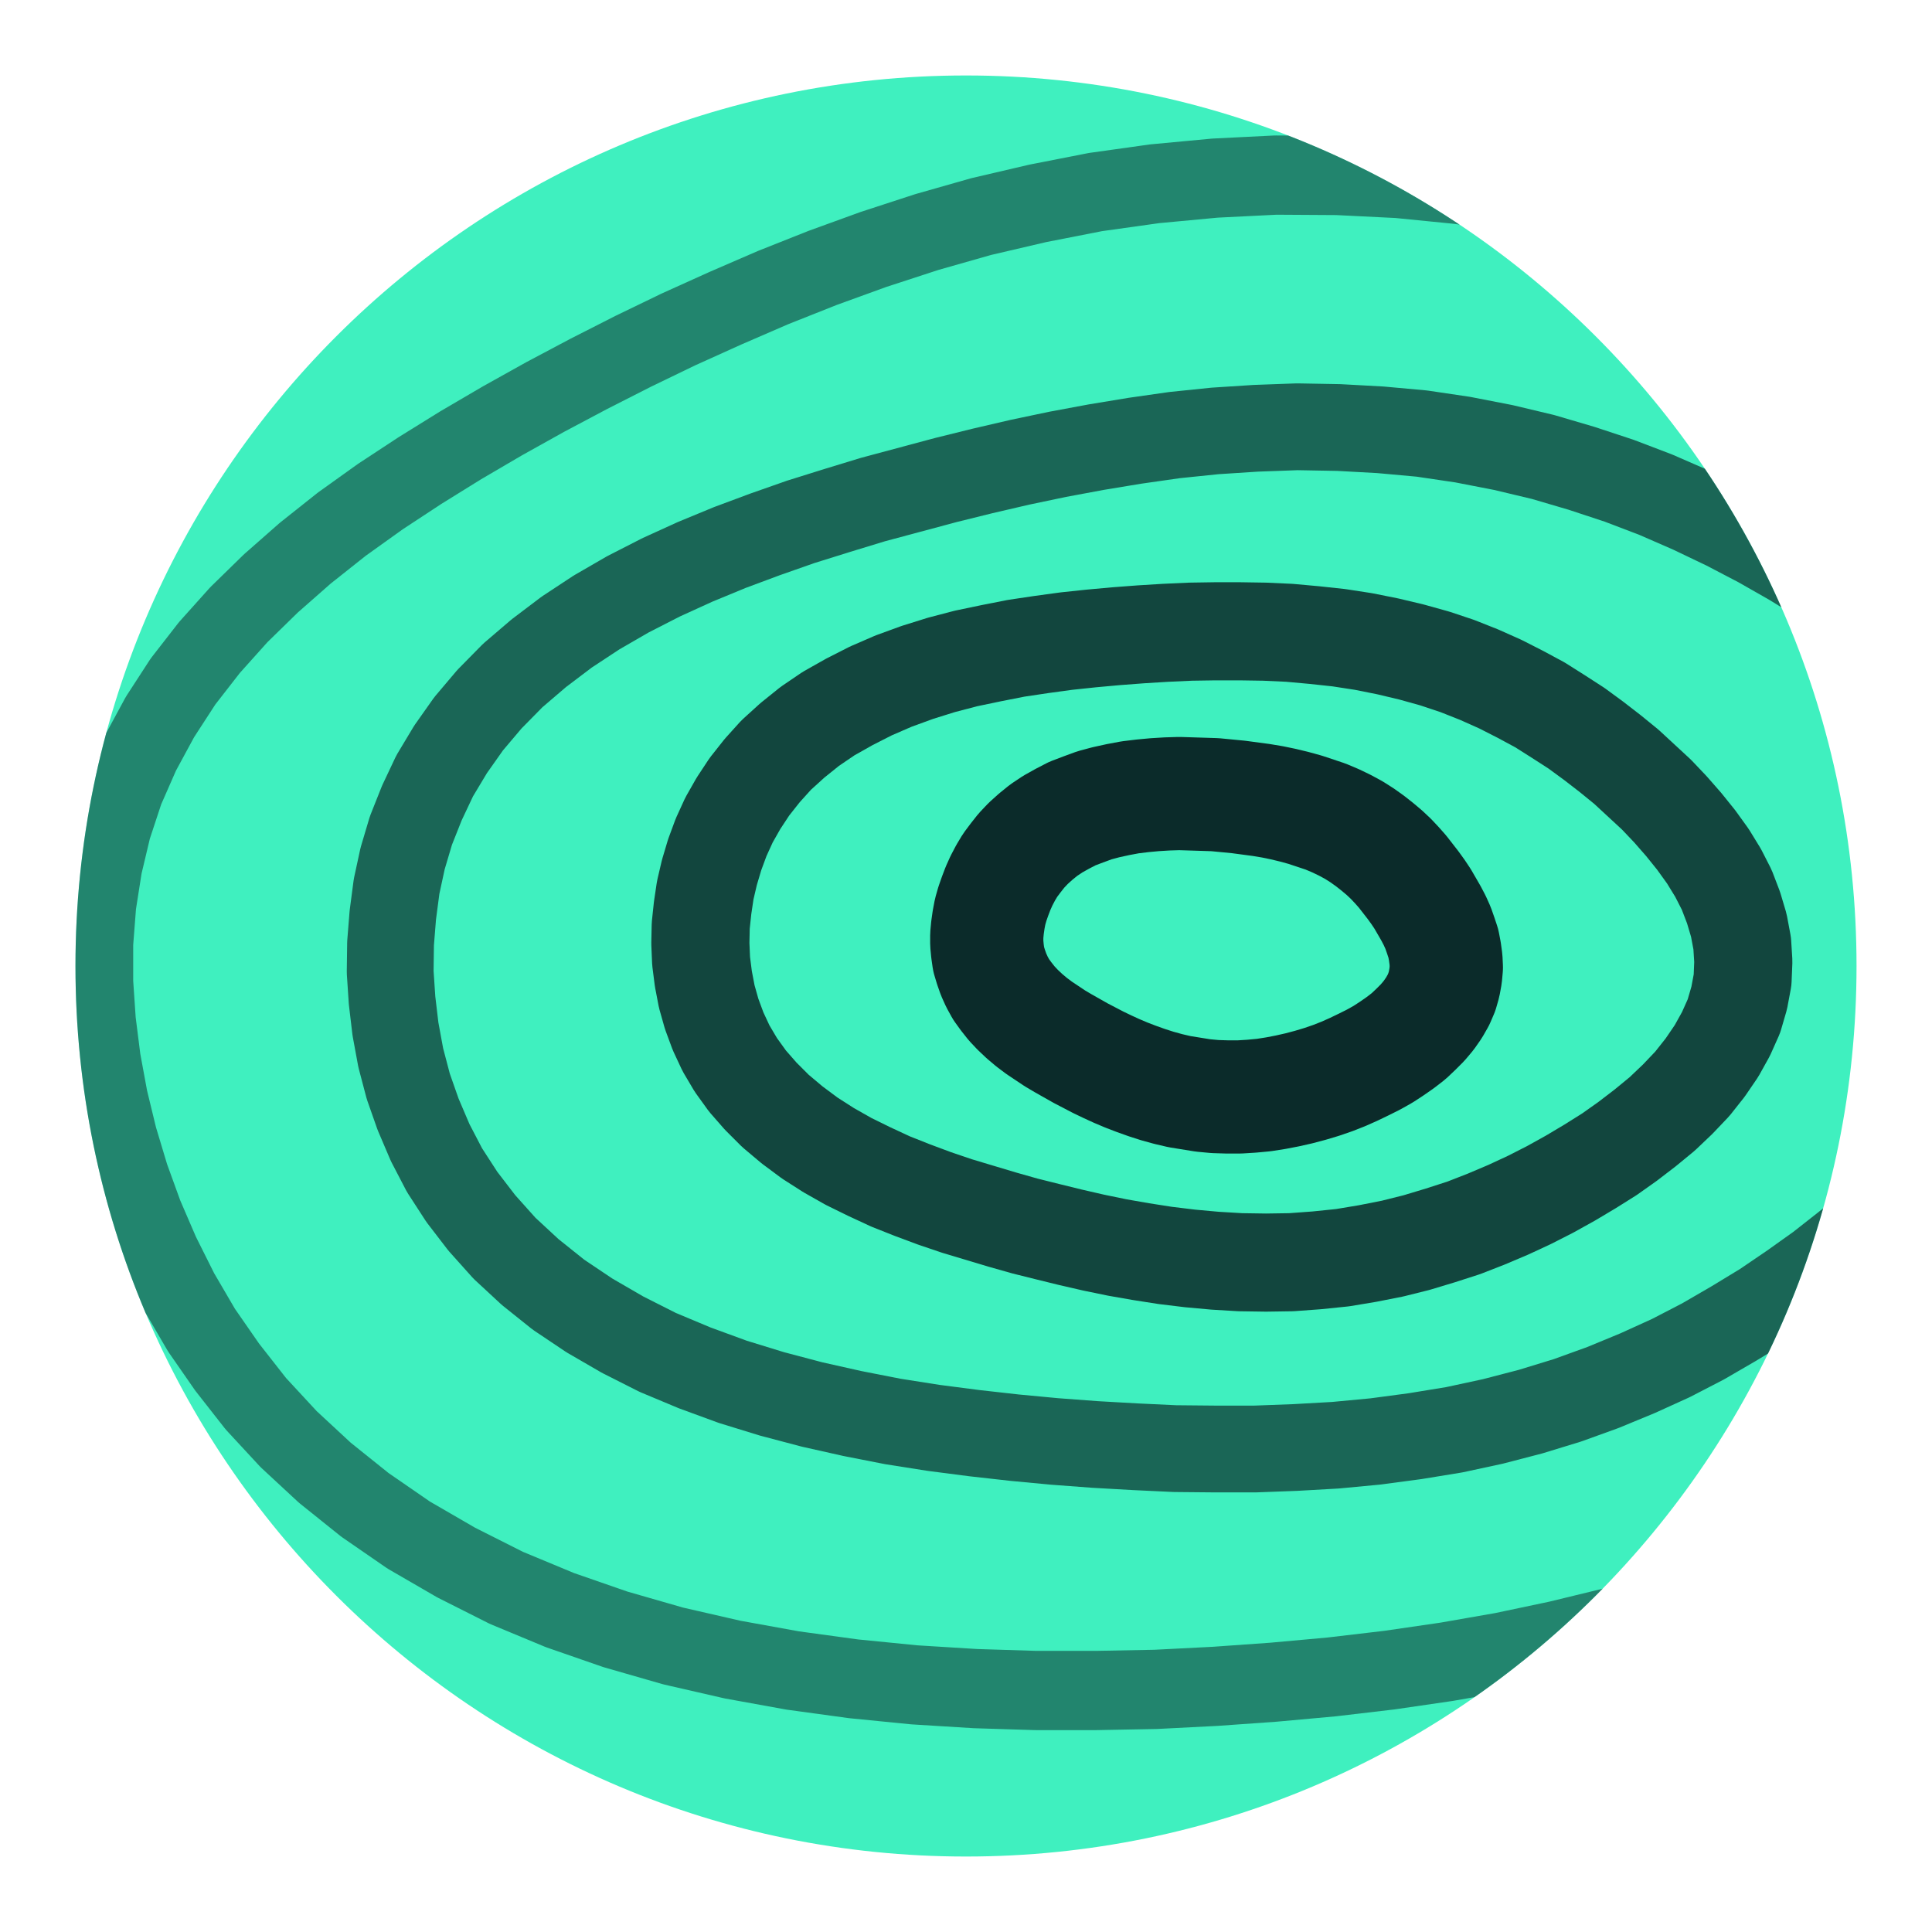
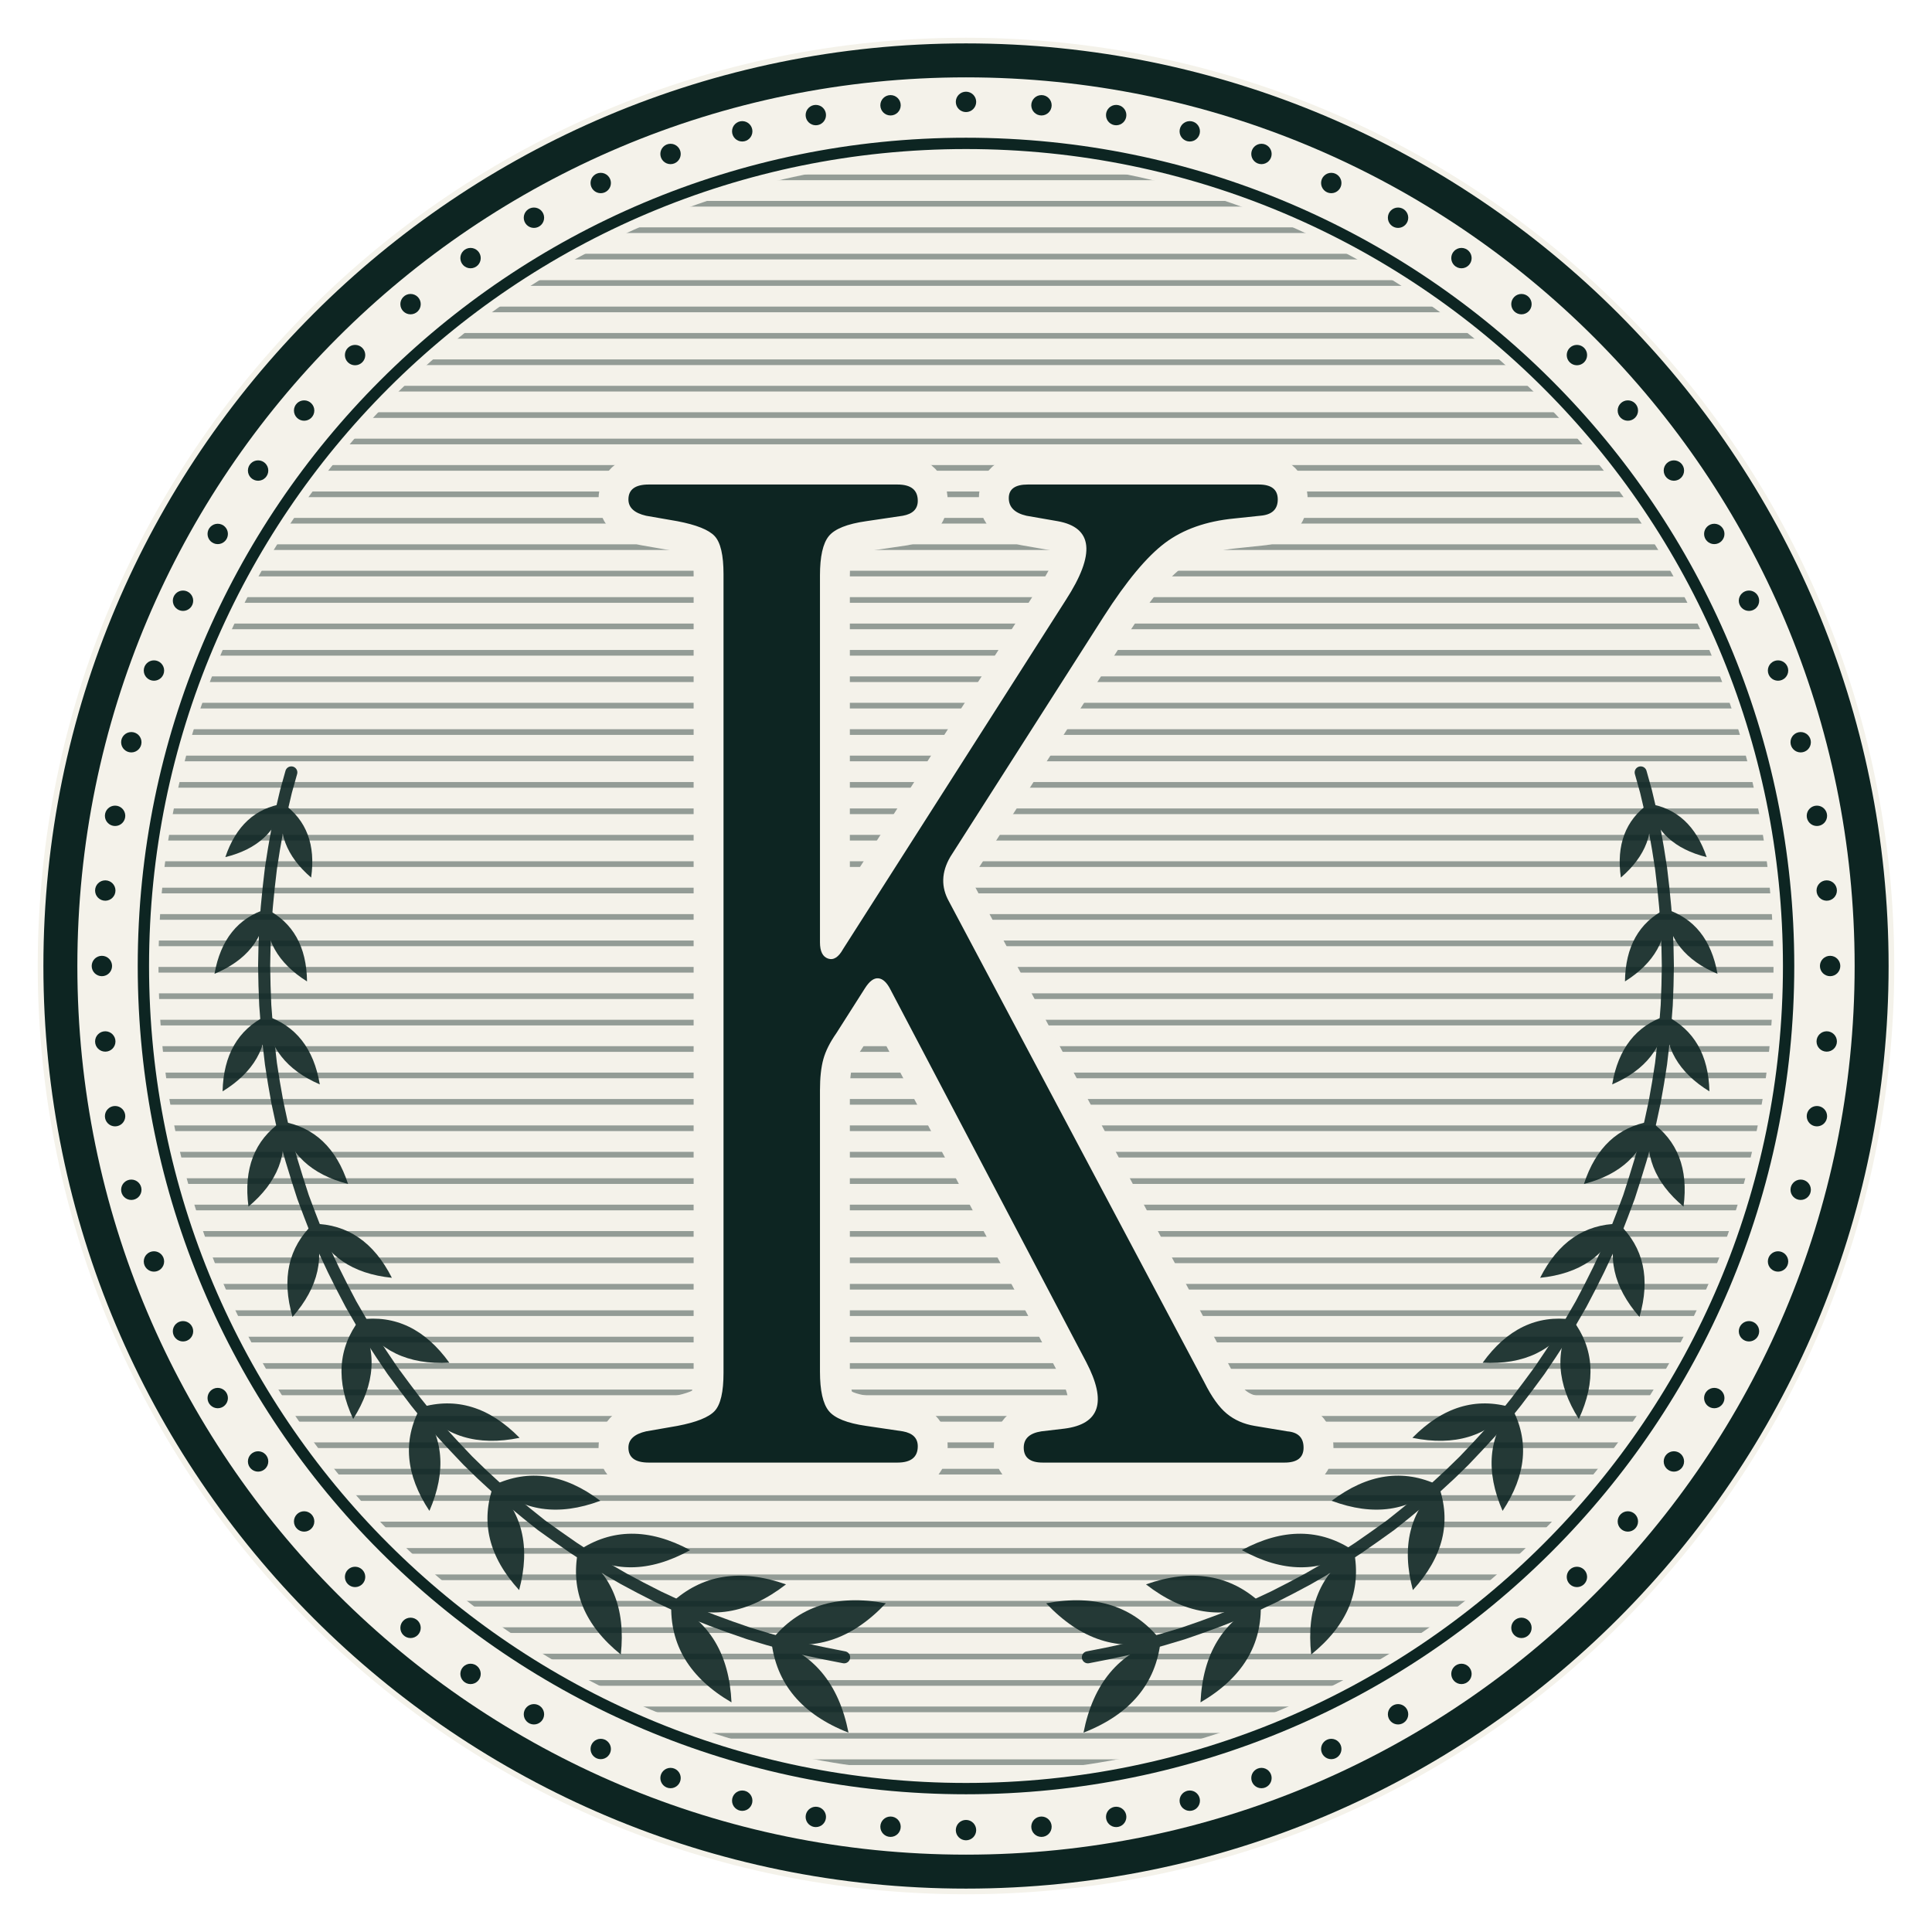
<svg xmlns="http://www.w3.org/2000/svg" viewBox="0 0 512 512">
  <defs>
-     <clipPath id="c">
-       <circle cx="256" cy="256" r="236" />
+     <clipPath id="f">
+       <circle cx="256" cy="256" r="214" />
    </clipPath>
  </defs>
-   <circle cx="256" cy="256" r="236" fill="#3ff0bf" />
-   <g clip-path="url(#c)" fill="none" stroke="#0b2b2a" stroke-linejoin="round">
-     <path d="M382.5 250.0L382.9 252.1L383.2 254.3L383.3 256.4L383.1 258.6L382.7 260.8L382.1 262.9L381.2 265.0L380.0 267.1L378.6 269.1L377.0 271.0L375.2 272.8L373.3 274.6L371.1 276.3L368.8 277.9L366.5 279.4L364.0 280.8L361.4 282.1L358.7 283.4L356.0 284.6L353.2 285.7L350.3 286.7L347.3 287.6L344.3 288.4L341.2 289.1L338.1 289.7L334.9 290.2L331.7 290.5L328.5 290.7L325.2 290.7L322.0 290.6L318.8 290.3L315.7 289.8L312.6 289.3L309.6 288.6L306.7 287.8L303.9 286.9L301.1 285.9L298.5 284.9L295.9 283.8L293.5 282.7L291.0 281.5L288.7 280.3L286.4 279.1L284.1 277.8L281.8 276.5L279.6 275.2L277.5 273.8L275.4 272.4L273.4 270.9L271.5 269.3L269.7 267.6L268.1 265.9L266.6 264.0L265.3 262.2L264.2 260.2L263.3 258.2L262.6 256.2L262.0 254.2L261.7 252.1L261.5 250.0L261.5 247.9L261.7 245.8L262.0 243.7L262.4 241.6L263.0 239.5L263.7 237.5L264.5 235.4L265.4 233.4L266.5 231.3L267.7 229.3L269.2 227.3L270.7 225.4L272.5 223.5L274.5 221.7L276.6 220.0L279.0 218.4L281.5 217.0L284.2 215.6L287.1 214.5L290.1 213.4L293.1 212.6L296.3 211.9L299.5 211.3L302.8 210.9L306.0 210.6L309.3 210.4L312.5 210.3L315.7 210.4L318.9 210.5L322.0 210.6L325.1 210.9L328.2 211.2L331.2 211.6L334.2 212.0L337.2 212.5L340.1 213.1L343.0 213.8L345.9 214.6L348.6 215.5L351.3 216.4L353.9 217.5L356.4 218.7L358.8 220.0L361.0 221.4L363.1 222.9L365.0 224.4L366.9 226.0L368.6 227.6L370.2 229.3L371.7 231.0L373.1 232.8L374.5 234.6L375.8 236.4L377.0 238.2L378.1 240.1L379.2 242.0L380.2 243.9L381.1 245.9L381.8 247.9L382.5 250.0Z" stroke-opacity="1" stroke-width="30" />
-     <path d="M461.7 250.0L462.0 254.8L461.8 259.7L460.9 264.5L459.5 269.3L457.4 274.0L454.9 278.5L451.9 282.9L448.5 287.2L444.6 291.3L440.5 295.2L436.0 298.9L431.3 302.5L426.5 305.9L421.4 309.1L416.2 312.2L410.8 315.2L405.3 318.0L399.7 320.6L393.8 323.1L387.9 325.4L381.7 327.4L375.4 329.3L369.0 330.9L362.4 332.2L355.8 333.3L349.0 334.0L342.2 334.5L335.5 334.6L328.7 334.5L322.0 334.1L315.4 333.5L308.8 332.7L302.4 331.7L296.1 330.6L289.8 329.3L283.7 327.9L277.6 326.4L271.6 324.9L265.6 323.2L259.6 321.4L253.6 319.6L247.7 317.6L241.8 315.4L236.0 313.1L230.4 310.5L224.9 307.8L219.6 304.8L214.6 301.6L209.9 298.1L205.5 294.4L201.6 290.5L198.1 286.5L195.0 282.2L192.4 277.8L190.3 273.3L188.6 268.7L187.3 264.1L186.4 259.4L185.8 254.7L185.6 250.0L185.7 245.3L186.2 240.6L186.9 235.9L188.0 231.2L189.4 226.5L191.1 221.9L193.2 217.3L195.7 212.9L198.6 208.5L202.0 204.2L205.7 200.1L210.0 196.2L214.6 192.5L219.6 189.1L225.1 186.0L230.8 183.1L236.8 180.5L243.1 178.2L249.5 176.2L256.0 174.5L262.7 173.1L269.3 171.8L276.0 170.8L282.6 169.9L289.2 169.2L295.8 168.6L302.4 168.1L308.9 167.7L315.5 167.4L322.0 167.3L328.6 167.3L335.1 167.4L341.7 167.7L348.3 168.3L354.8 169.0L361.3 170.0L367.8 171.3L374.1 172.8L380.2 174.5L386.2 176.5L392.0 178.8L397.6 181.3L402.9 184.0L408.1 186.8L413.0 189.9L417.8 193.0L422.3 196.3L426.7 199.7L431.0 203.2L435.0 206.9L439.0 210.6L442.7 214.5L446.2 218.5L449.5 222.6L452.6 226.9L455.3 231.3L457.6 235.8L459.4 240.5L460.8 245.2L461.7 250.0Z" stroke-opacity="0.86" stroke-width="26" />
-     <path d="M546.3 250.0L544.9 257.7L542.5 265.3L539.4 272.8L535.6 280.0L531.2 287.0L526.2 293.8L520.8 300.4L515.0 306.8L508.9 312.9L502.6 318.9L496.0 324.6L489.1 330.2L482.1 335.7L474.8 340.9L467.3 346.0L459.4 350.8L451.3 355.5L442.8 359.9L434.0 363.9L424.8 367.7L415.4 371.1L405.6 374.1L395.6 376.7L385.4 378.9L375.0 380.6L364.5 382.0L353.9 383.0L343.3 383.6L332.6 384.0L322.0 384.0L311.4 383.9L300.8 383.4L290.2 382.8L279.5 382.0L268.9 381.0L258.2 379.8L247.4 378.4L236.6 376.7L225.9 374.6L215.2 372.2L204.6 369.4L194.2 366.2L184.1 362.5L174.3 358.4L165.0 353.7L156.2 348.6L148.0 343.1L140.5 337.1L133.7 330.8L127.7 324.1L122.4 317.2L117.8 310.1L114.0 302.8L110.8 295.3L108.2 287.9L106.2 280.3L104.8 272.7L103.9 265.1L103.4 257.6L103.5 250.0L104.1 242.5L105.1 234.9L106.7 227.5L108.9 220.1L111.8 212.8L115.2 205.6L119.4 198.6L124.2 191.8L129.7 185.3L135.9 179.0L142.8 173.1L150.2 167.5L158.1 162.3L166.4 157.5L175.2 153.0L184.2 148.9L193.4 145.1L202.8 141.6L212.2 138.3L221.8 135.3L231.3 132.4L241.0 129.8L250.7 127.2L260.4 124.8L270.3 122.5L280.3 120.4L290.5 118.5L300.8 116.8L311.3 115.3L322.0 114.2L332.8 113.5L343.8 113.1L354.8 113.3L365.8 113.9L376.8 114.9L387.6 116.5L398.4 118.6L408.9 121.1L419.1 124.1L429.1 127.4L438.8 131.1L448.2 135.2L457.4 139.6L466.2 144.2L474.8 149.1L483.1 154.2L491.1 159.5L498.8 165.1L506.1 171.0L513.1 177.1L519.6 183.5L525.6 190.1L531.0 197.0L535.8 204.1L539.7 211.5L542.9 219.0L545.1 226.7L546.5 234.4L546.8 242.2L546.3 250.0Z" stroke-opacity="0.7" stroke-width="23" />
-     <path d="M620.4 250.0L617.3 260.2L613.5 270.2L609.0 280.0L604.1 289.6L598.8 299.0L593.1 308.2L587.2 317.2L580.9 326.2L574.3 334.9L567.4 343.6L560.1 352.2L552.3 360.6L544.0 368.8L535.2 376.8L525.7 384.6L515.5 392.0L504.7 399.1L493.2 405.7L481.1 411.8L468.3 417.5L455.1 422.6L441.4 427.2L427.3 431.2L412.9 434.7L398.2 437.8L383.3 440.4L368.2 442.6L352.9 444.4L337.5 445.8L322.0 446.9L306.3 447.7L290.5 448.0L274.5 448.0L258.5 447.5L242.3 446.5L226.2 444.9L210.1 442.7L194.1 439.8L178.4 436.2L163.1 431.8L148.4 426.7L134.2 420.8L120.9 414.1L108.3 406.8L96.7 398.8L86.1 390.3L76.5 381.4L67.8 372.0L60.2 362.3L53.4 352.5L47.5 342.4L42.4 332.2L38.0 322.0L34.3 311.8L31.2 301.5L28.7 291.2L26.8 280.9L25.5 270.6L24.8 260.3L24.8 250.0L25.6 239.7L27.2 229.5L29.6 219.4L32.9 209.4L37.2 199.6L42.4 190.0L48.5 180.6L55.5 171.6L63.3 162.9L71.8 154.6L80.9 146.6L90.6 138.9L100.8 131.6L111.3 124.7L122.1 118.0L133.2 111.5L144.5 105.2L156.0 99.1L167.8 93.1L179.8 87.3L192.2 81.7L204.9 76.2L218.0 71.0L231.5 66.1L245.6 61.5L260.0 57.4L275.0 53.9L290.3 50.9L306.0 48.7L322.0 47.2L338.1 46.4L354.4 46.5L370.6 47.3L386.7 48.9L402.6 51.3L418.2 54.3L433.6 58.0L448.5 62.2L463.1 67.0L477.3 72.3L491.1 77.9L504.5 84.0L517.5 90.5L530.1 97.3L542.2 104.5L553.8 112.1L564.8 120.1L575.1 128.5L584.7 137.3L593.5 146.4L601.3 156.0L608.1 165.8L613.7 176.0L618.2 186.4L621.4 197.0L623.5 207.7L624.3 218.4L624.0 229.0L622.7 239.6L620.4 250.0Z" stroke-opacity="0.54" stroke-width="21" />
-     <path d="M693.0 250.0L691.1 262.8L688.8 275.5L686.1 288.1L683.0 300.7L679.5 313.3L675.4 325.9L670.9 338.5L665.6 351.1L659.5 363.6L652.4 376.1L644.4 388.3L635.2 400.4L624.9 412.1L613.4 423.3L600.7 434.1L586.8 444.3L571.9 453.9L556.0 462.8L539.3 471.0L521.7 478.6L503.6 485.4L484.8 491.6L465.6 497.2L446.0 502.2L426.1 506.6L405.8 510.5L385.2 513.8L364.4 516.6L343.3 518.8L322.0 520.3L300.5 521.2L278.9 521.2L257.2 520.4L235.6 518.7L214.1 516.0L193.0 512.3L172.4 507.6L152.3 501.8L133.1 494.9L114.8 487.1L97.4 478.5L81.2 469.0L66.1 458.8L52.1 448.0L39.3 436.8L27.4 425.2L16.6 413.4L6.7 401.4L-2.4 389.2L-10.8 377.0L-18.6 364.6L-25.7 352.3L-32.3 339.8L-38.2 327.3L-43.6 314.7L-48.2 302.0L-52.0 289.1L-55.0 276.2L-57.0 263.1L-58.0 250.0L-57.8 236.9L-56.4 223.7L-53.7 210.7L-49.9 197.8L-44.9 185.0L-38.8 172.5L-31.7 160.3L-23.6 148.3L-14.7 136.7L-5.1 125.2L5.2 114.1L16.0 103.1L27.4 92.4L39.3 81.8L51.7 71.4L64.7 61.2L78.3 51.1L92.5 41.3L107.5 31.8L123.4 22.7L140.0 14.1L157.6 6.0L176.0 -1.3L195.2 -7.8L215.2 -13.4L235.8 -18.0L256.9 -21.5L278.4 -24.0L300.2 -25.2L322.0 -25.4L343.8 -24.5L365.4 -22.7L386.7 -19.9L407.6 -16.2L428.2 -11.8L448.2 -6.7L467.8 -1.0L486.9 5.3L505.5 12.0L523.6 19.2L541.2 27.0L558.3 35.2L574.7 43.8L590.4 53.0L605.4 62.8L619.4 73.0L632.5 83.9L644.5 95.2L655.3 107.0L664.9 119.2L673.1 131.8L679.9 144.7L685.4 157.8L689.6 171.1L692.5 184.4L694.4 197.7L695.2 210.9L695.2 224.1L694.4 237.1L693.0 250.0Z" stroke-opacity="0.4" stroke-width="19" />
+   <circle cx="256" cy="256" r="246" fill="#f4f2ea" />
+   <g clip-path="url(#f)" stroke="#0d2522" stroke-width="1.5" opacity=".42">
+     <path d="M0 40H512" />
+     <path d="M0 47H512" />
+     <path d="M0 54H512" />
+     <path d="M0 61H512" />
+     <path d="M0 68H512" />
+     <path d="M0 75H512" />
+     <path d="M0 82H512" />
+     <path d="M0 89H512" />
+     <path d="M0 96H512" />
+     <path d="M0 103H512" />
+     <path d="M0 110H512" />
+     <path d="M0 117H512" />
+     <path d="M0 124H512" />
+     <path d="M0 131H512" />
+     <path d="M0 138H512" />
+     <path d="M0 145H512" />
+     <path d="M0 152H512" />
+     <path d="M0 159H512" />
+     <path d="M0 166H512" />
+     <path d="M0 173H512" />
+     <path d="M0 180H512" />
+     <path d="M0 187H512" />
+     <path d="M0 194H512" />
+     <path d="M0 201H512" />
+     <path d="M0 208H512" />
+     <path d="M0 215H512" />
+     <path d="M0 222H512" />
+     <path d="M0 229H512" />
+     <path d="M0 236H512" />
+     <path d="M0 243H512" />
+     <path d="M0 250H512" />
+     <path d="M0 257H512" />
+     <path d="M0 264H512" />
+     <path d="M0 271H512" />
+     <path d="M0 278H512" />
+     <path d="M0 285H512" />
+     <path d="M0 292H512" />
+     <path d="M0 299H512" />
+     <path d="M0 306H512" />
+     <path d="M0 313H512" />
+     <path d="M0 320H512" />
+     <path d="M0 327H512" />
+     <path d="M0 334H512" />
+     <path d="M0 341H512" />
+     <path d="M0 348H512" />
+     <path d="M0 355H512" />
+     <path d="M0 362H512" />
+     <path d="M0 369H512" />
+     <path d="M0 376H512" />
+     <path d="M0 383H512" />
+     <path d="M0 390H512" />
+     <path d="M0 397H512" />
+     <path d="M0 404H512" />
+     <path d="M0 411H512" />
+     <path d="M0 418H512" />
+     <path d="M0 425H512" />
+     <path d="M0 432H512" />
+     <path d="M0 439H512" />
+     <path d="M0 446H512" />
+     <path d="M0 453H512" />
+     <path d="M0 460H512" />
+     <path d="M0 467H512" />
+     <path d="M0 474H512" />
+   </g>
+   <g fill="#0d2522">
+     <circle cx="485.0" cy="256.0" r="2.7" />
+     <circle cx="484.1" cy="276.0" r="2.7" />
+     <circle cx="481.5" cy="295.8" r="2.7" />
+     <circle cx="477.2" cy="315.3" r="2.7" />
+     <circle cx="471.2" cy="334.3" r="2.7" />
+     <circle cx="463.5" cy="352.8" r="2.7" />
+     <circle cx="454.3" cy="370.5" r="2.7" />
+     <circle cx="443.6" cy="387.3" r="2.7" />
+     <circle cx="431.4" cy="403.2" r="2.7" />
+     <circle cx="417.9" cy="417.9" r="2.7" />
+     <circle cx="403.2" cy="431.4" r="2.7" />
+     <circle cx="387.3" cy="443.6" r="2.7" />
+     <circle cx="370.5" cy="454.3" r="2.7" />
+     <circle cx="352.8" cy="463.5" r="2.7" />
+     <circle cx="334.3" cy="471.2" r="2.7" />
+     <circle cx="315.3" cy="477.2" r="2.7" />
+     <circle cx="295.8" cy="481.5" r="2.7" />
+     <circle cx="276.0" cy="484.1" r="2.7" />
+     <circle cx="256.0" cy="485.0" r="2.7" />
+     <circle cx="236.0" cy="484.1" r="2.7" />
+     <circle cx="216.2" cy="481.5" r="2.7" />
+     <circle cx="196.7" cy="477.2" r="2.7" />
+     <circle cx="177.7" cy="471.2" r="2.7" />
+     <circle cx="159.2" cy="463.5" r="2.7" />
+     <circle cx="141.5" cy="454.3" r="2.7" />
+     <circle cx="124.7" cy="443.6" r="2.7" />
+     <circle cx="108.8" cy="431.4" r="2.7" />
+     <circle cx="94.1" cy="417.9" r="2.7" />
+     <circle cx="80.6" cy="403.2" r="2.7" />
+     <circle cx="68.4" cy="387.3" r="2.7" />
+     <circle cx="57.7" cy="370.5" r="2.7" />
+     <circle cx="48.5" cy="352.8" r="2.7" />
+     <circle cx="40.8" cy="334.3" r="2.7" />
+     <circle cx="34.8" cy="315.3" r="2.7" />
+     <circle cx="30.5" cy="295.8" r="2.7" />
+     <circle cx="27.9" cy="276.0" r="2.7" />
+     <circle cx="27.0" cy="256.0" r="2.7" />
+     <circle cx="27.9" cy="236.0" r="2.7" />
+     <circle cx="30.5" cy="216.2" r="2.7" />
+     <circle cx="34.8" cy="196.7" r="2.7" />
+     <circle cx="40.8" cy="177.7" r="2.7" />
+     <circle cx="48.5" cy="159.2" r="2.7" />
+     <circle cx="57.7" cy="141.5" r="2.7" />
+     <circle cx="68.4" cy="124.7" r="2.7" />
+     <circle cx="80.6" cy="108.8" r="2.7" />
+     <circle cx="94.1" cy="94.1" r="2.7" />
+     <circle cx="108.8" cy="80.6" r="2.7" />
+     <circle cx="124.7" cy="68.4" r="2.7" />
+     <circle cx="141.5" cy="57.7" r="2.7" />
+     <circle cx="159.2" cy="48.5" r="2.7" />
+     <circle cx="177.7" cy="40.8" r="2.7" />
+     <circle cx="196.7" cy="34.8" r="2.7" />
+     <circle cx="216.2" cy="30.5" r="2.7" />
+     <circle cx="236.0" cy="27.9" r="2.7" />
+     <circle cx="256.0" cy="27.0" r="2.7" />
+     <circle cx="276.0" cy="27.9" r="2.7" />
+     <circle cx="295.8" cy="30.5" r="2.7" />
+     <circle cx="315.3" cy="34.8" r="2.7" />
+     <circle cx="334.3" cy="40.8" r="2.7" />
+     <circle cx="352.8" cy="48.5" r="2.7" />
+     <circle cx="370.5" cy="57.7" r="2.7" />
+     <circle cx="387.3" cy="68.4" r="2.7" />
+     <circle cx="403.2" cy="80.6" r="2.7" />
+     <circle cx="417.9" cy="94.1" r="2.7" />
+     <circle cx="431.4" cy="108.8" r="2.7" />
+     <circle cx="443.6" cy="124.7" r="2.7" />
+     <circle cx="454.3" cy="141.5" r="2.7" />
+     <circle cx="463.5" cy="159.2" r="2.7" />
+     <circle cx="471.2" cy="177.7" r="2.7" />
+     <circle cx="477.2" cy="196.7" r="2.7" />
+     <circle cx="481.5" cy="216.2" r="2.7" />
+     <circle cx="484.1" cy="236.0" r="2.7" />
+   </g>
+   <circle cx="256" cy="256" r="240" fill="none" stroke="#0d2522" stroke-width="9" />
+   <circle cx="256" cy="256" r="218" fill="none" stroke="#0d2522" stroke-width="3" />
+   <g fill="#f4f2ea" stroke="#f4f2ea" stroke-width="44" stroke-linejoin="round">
+     <path transform="translate(159.70 387.60) scale(0.36 -0.36)" d="M34 0Q19 0 19 11Q19 20 32 23L55 27Q76 31 82.5 38.0Q89 45 89 66V654Q89 675 82.5 682.0Q76 689 55 693L32 697Q19 700 19 709Q19 720 34 720H217Q232 720 232 708Q232 699 221 697L194 693Q173 690 166.5 682.0Q160 674 160 653V383Q160 373 166.0 371.0Q172 369 177 378L341 635Q374 686 335 693L312 697Q299 700 299 710Q299 720 313 720H483Q497 720 497 709Q497 698 484 697L465 695Q434 692 414.0 677.0Q394 662 369 623L256 446Q246 429 255 413L443 59Q451 43 459.5 36.0Q468 29 480 27L504 23Q516 22 516 11Q516 0 502 0H324Q310 0 310 11Q310 21 323 23L340 25Q379 30 356 74L212 348Q208 356 203.0 356.5Q198 357 193 349L172 316Q165 306 162.5 297.0Q160 288 160 274V67Q160 46 166.5 38.0Q173 30 194 27L221 23Q232 21 232 12Q232 0 217 0Z" />
+   </g>
+   <g fill="#0d2522">
+     <path transform="translate(159.70 387.60) scale(0.36 -0.36)" d="M34 0Q19 0 19 11Q19 20 32 23L55 27Q76 31 82.5 38.0Q89 45 89 66V654Q89 675 82.5 682.0Q76 689 55 693L32 697Q19 700 19 709Q19 720 34 720H217Q232 720 232 708Q232 699 221 697L194 693Q173 690 166.5 682.0Q160 674 160 653V383Q160 373 166.0 371.0Q172 369 177 378L341 635Q374 686 335 693L312 697Q299 700 299 710Q299 720 313 720H483Q497 720 497 709Q497 698 484 697L465 695Q434 692 414.0 677.0Q394 662 369 623L256 446Q246 429 255 413L443 59Q451 43 459.5 36.0Q468 29 480 27L504 23Q516 22 516 11Q516 0 502 0H324Q310 0 310 11Q310 21 323 23L340 25Q379 30 356 74L212 348Q208 356 203.0 356.5Q198 357 193 349L172 316Q165 306 162.5 297.0Q160 288 160 274V67Q160 46 166.5 38.0Q173 30 194 27L221 23Q232 21 232 12Q232 0 217 0Z" />
+   </g>
+   <g opacity=".9">
+     <path d="M223.7 439.2 L218.6 438.2 L213.5 437.1 L208.5 435.8 L203.5 434.4 L198.5 432.9 L193.6 431.2 L188.7 429.4 L183.9 427.5 L179.2 425.4 L174.5 423.2 L169.8 420.8 L165.3 418.4 L160.8 415.8 L156.3 413.0 L152.0 410.2 L147.7 407.2 L143.5 404.2 L139.5 401.0 L135.4 397.6 L131.5 394.2 L127.7 390.7 L124.0 387.1 L120.4 383.3 L116.9 379.5 L113.5 375.6 L110.2 371.5 L107.1 367.4 L104.0 363.2 L101.1 358.9 L98.3 354.6 L95.6 350.1 L93.0 345.6 L90.6 341.0 L88.3 336.4 L86.1 331.7 L84.0 326.9 L82.1 322.0 L80.3 317.2 L78.7 312.2 L77.2 307.3 L75.8 302.3 L74.6 297.2 L73.5 292.1 L72.6 287.0 L71.8 281.9 L71.2 276.7 L70.7 271.6 L70.3 266.4 L70.1 261.2 L70.0 256.0 L70.1 250.8 L70.3 245.6 L70.7 240.4 L71.2 235.3 L71.8 230.1 L72.6 225.0 L73.5 219.9 L74.6 214.8 L75.8 209.7 L77.2 204.7" fill="none" stroke="#0d2522" stroke-width="3.2" stroke-linecap="round" />
+     <path d="M0 0Q14.4 -9.6 31.9 0Q14.4 9.6 0 0Z" transform="translate(204.4 434.7) rotate(-17.9)" fill="#0d2522" />
+     <path d="M0 0Q14.4 -9.6 31.9 0Q14.4 9.6 0 0Z" transform="translate(204.4 434.7) rotate(50.1)" fill="#0d2522" />
+     <path d="M0 0Q13.9 -9.2 30.8 0Q13.9 9.2 0 0Z" transform="translate(177.9 424.8) rotate(-9.2)" fill="#0d2522" />
+     <path d="M0 0Q13.9 -9.2 30.8 0Q13.9 9.2 0 0Z" transform="translate(177.9 424.8) rotate(58.8)" fill="#0d2522" />
+     <path d="M0 0Q13.4 -8.9 29.7 0Q13.4 8.9 0 0Z" transform="translate(153.2 411.0) rotate(-0.4)" fill="#0d2522" />
+     <path d="M0 0Q13.4 -8.9 29.7 0Q13.4 8.9 0 0Z" transform="translate(153.2 411.0) rotate(67.6)" fill="#0d2522" />
+     <path d="M0 0Q12.9 -8.6 28.6 0Q12.9 8.6 0 0Z" transform="translate(130.8 393.6) rotate(8.3)" fill="#0d2522" />
+     <path d="M0 0Q12.9 -8.6 28.6 0Q12.9 8.6 0 0Z" transform="translate(130.8 393.6) rotate(76.3)" fill="#0d2522" />
+     <path d="M0 0Q12.4 -8.2 27.5 0Q12.4 8.2 0 0Z" transform="translate(111.4 373.0) rotate(17.0)" fill="#0d2522" />
+     <path d="M0 0Q12.4 -8.2 27.5 0Q12.4 8.2 0 0Z" transform="translate(111.4 373.0) rotate(85.0)" fill="#0d2522" />
+     <path d="M0 0Q11.9 -7.9 26.4 0Q11.9 7.9 0 0Z" transform="translate(95.3 349.7) rotate(25.7)" fill="#0d2522" />
+     <path d="M0 0Q11.9 -7.9 26.4 0Q11.9 7.9 0 0Z" transform="translate(95.3 349.7) rotate(93.7)" fill="#0d2522" />
+     <path d="M0 0Q11.4 -7.6 25.3 0Q11.4 7.6 0 0Z" transform="translate(83.0 324.3) rotate(34.5)" fill="#0d2522" />
+     <path d="M0 0Q11.4 -7.6 25.3 0Q11.4 7.6 0 0Z" transform="translate(83.0 324.3) rotate(102.5)" fill="#0d2522" />
+     <path d="M0 0Q10.9 -7.3 24.2 0Q10.9 7.3 0 0Z" transform="translate(74.6 297.2) rotate(43.2)" fill="#0d2522" />
+     <path d="M0 0Q10.9 -7.3 24.2 0Q10.9 7.3 0 0Z" transform="translate(74.6 297.2) rotate(111.2)" fill="#0d2522" />
+     <path d="M0 0Q10.4 -6.9 23.1 0Q10.4 6.9 0 0Z" transform="translate(70.5 269.2) rotate(51.9)" fill="#0d2522" />
+     <path d="M0 0Q10.4 -6.9 23.1 0Q10.4 6.9 0 0Z" transform="translate(70.5 269.2) rotate(119.9)" fill="#0d2522" />
+     <path d="M0 0Q9.9 -6.6 22.0 0Q9.9 6.6 0 0Z" transform="translate(70.6 240.9) rotate(60.7)" fill="#0d2522" />
+     <path d="M0 0Q9.9 -6.6 22.0 0Q9.9 6.6 0 0Z" transform="translate(70.6 240.9) rotate(128.7)" fill="#0d2522" />
+     <path d="M0 0Q9.4 -6.3 20.9 0Q9.4 6.3 0 0Z" transform="translate(75.1 213.0) rotate(69.4)" fill="#0d2522" />
+     <path d="M0 0Q9.4 -6.3 20.9 0Q9.4 6.3 0 0Z" transform="translate(75.1 213.0) rotate(137.4)" fill="#0d2522" />
+     <path d="M288.3 439.2 L293.4 438.2 L298.5 437.1 L303.5 435.8 L308.5 434.4 L313.5 432.9 L318.4 431.2 L323.3 429.4 L328.1 427.5 L332.8 425.4 L337.5 423.2 L342.2 420.8 L346.7 418.4 L351.2 415.8 L355.7 413.0 L360.0 410.2 L364.3 407.2 L368.5 404.2 L372.5 401.0 L376.6 397.6 L380.5 394.2 L384.3 390.7 L388.0 387.1 L391.6 383.3 L395.1 379.5 L398.5 375.6 L401.8 371.5 L404.9 367.4 L408.0 363.2 L410.9 358.9 L413.7 354.6 L416.4 350.1 L419.0 345.6 L421.4 341.0 L423.7 336.4 L425.9 331.7 L428.0 326.9 L429.9 322.0 L431.7 317.2 L433.3 312.2 L434.8 307.3 L436.2 302.3 L437.4 297.2 L438.5 292.1 L439.4 287.0 L440.2 281.9 L440.8 276.7 L441.3 271.6 L441.7 266.4 L441.9 261.2 L442.0 256.0 L441.9 250.8 L441.7 245.6 L441.3 240.4 L440.8 235.3 L440.2 230.1 L439.4 225.0 L438.5 219.9 L437.4 214.8 L436.2 209.7 L434.8 204.7" fill="none" stroke="#0d2522" stroke-width="3.2" stroke-linecap="round" />
+     <path d="M0 0Q14.4 -9.6 31.9 0Q14.4 9.6 0 0Z" transform="translate(307.6 434.7) rotate(129.9)" fill="#0d2522" />
+     <path d="M0 0Q14.4 -9.6 31.9 0Q14.4 9.6 0 0Z" transform="translate(307.6 434.7) rotate(197.9)" fill="#0d2522" />
+     <path d="M0 0Q13.9 -9.2 30.8 0Q13.9 9.2 0 0Z" transform="translate(334.1 424.8) rotate(121.2)" fill="#0d2522" />
+     <path d="M0 0Q13.9 -9.2 30.8 0Q13.9 9.2 0 0Z" transform="translate(334.1 424.8) rotate(189.2)" fill="#0d2522" />
+     <path d="M0 0Q13.4 -8.9 29.7 0Q13.4 8.9 0 0Z" transform="translate(358.8 411.0) rotate(112.4)" fill="#0d2522" />
+     <path d="M0 0Q13.4 -8.9 29.7 0Q13.4 8.9 0 0Z" transform="translate(358.8 411.0) rotate(180.4)" fill="#0d2522" />
+     <path d="M0 0Q12.9 -8.6 28.6 0Q12.9 8.6 0 0Z" transform="translate(381.2 393.6) rotate(103.7)" fill="#0d2522" />
+     <path d="M0 0Q12.9 -8.6 28.6 0Q12.9 8.6 0 0Z" transform="translate(381.2 393.6) rotate(171.7)" fill="#0d2522" />
+     <path d="M0 0Q12.4 -8.2 27.5 0Q12.4 8.2 0 0Z" transform="translate(400.6 373.0) rotate(95.0)" fill="#0d2522" />
+     <path d="M0 0Q12.4 -8.2 27.5 0Q12.4 8.2 0 0Z" transform="translate(400.6 373.0) rotate(163.0)" fill="#0d2522" />
+     <path d="M0 0Q11.9 -7.9 26.4 0Q11.9 7.9 0 0Z" transform="translate(416.7 349.7) rotate(86.3)" fill="#0d2522" />
+     <path d="M0 0Q11.9 -7.9 26.4 0Q11.9 7.9 0 0Z" transform="translate(416.7 349.7) rotate(154.3)" fill="#0d2522" />
+     <path d="M0 0Q11.4 -7.6 25.3 0Q11.4 7.6 0 0Z" transform="translate(429.0 324.3) rotate(77.5)" fill="#0d2522" />
+     <path d="M0 0Q11.4 -7.6 25.3 0Q11.4 7.6 0 0Z" transform="translate(429.0 324.3) rotate(145.5)" fill="#0d2522" />
+     <path d="M0 0Q10.9 -7.3 24.2 0Q10.9 7.3 0 0Z" transform="translate(437.4 297.2) rotate(68.8)" fill="#0d2522" />
+     <path d="M0 0Q10.9 -7.3 24.2 0Q10.9 7.3 0 0Z" transform="translate(437.4 297.2) rotate(136.8)" fill="#0d2522" />
+     <path d="M0 0Q10.4 -6.9 23.1 0Q10.4 6.9 0 0Z" transform="translate(441.5 269.2) rotate(60.1)" fill="#0d2522" />
+     <path d="M0 0Q10.4 -6.9 23.1 0Q10.4 6.9 0 0Z" transform="translate(441.5 269.2) rotate(128.1)" fill="#0d2522" />
+     <path d="M0 0Q9.9 -6.6 22.0 0Q9.9 6.6 0 0Z" transform="translate(441.4 240.9) rotate(51.3)" fill="#0d2522" />
+     <path d="M0 0Q9.9 -6.6 22.0 0Q9.9 6.6 0 0Z" transform="translate(441.4 240.9) rotate(119.3)" fill="#0d2522" />
+     <path d="M0 0Q9.4 -6.3 20.9 0Q9.4 6.3 0 0Z" transform="translate(436.9 213.0) rotate(42.6)" fill="#0d2522" />
+     <path d="M0 0Q9.4 -6.3 20.9 0Q9.4 6.3 0 0Z" transform="translate(436.9 213.0) rotate(110.6)" fill="#0d2522" />
  </g>
</svg>
